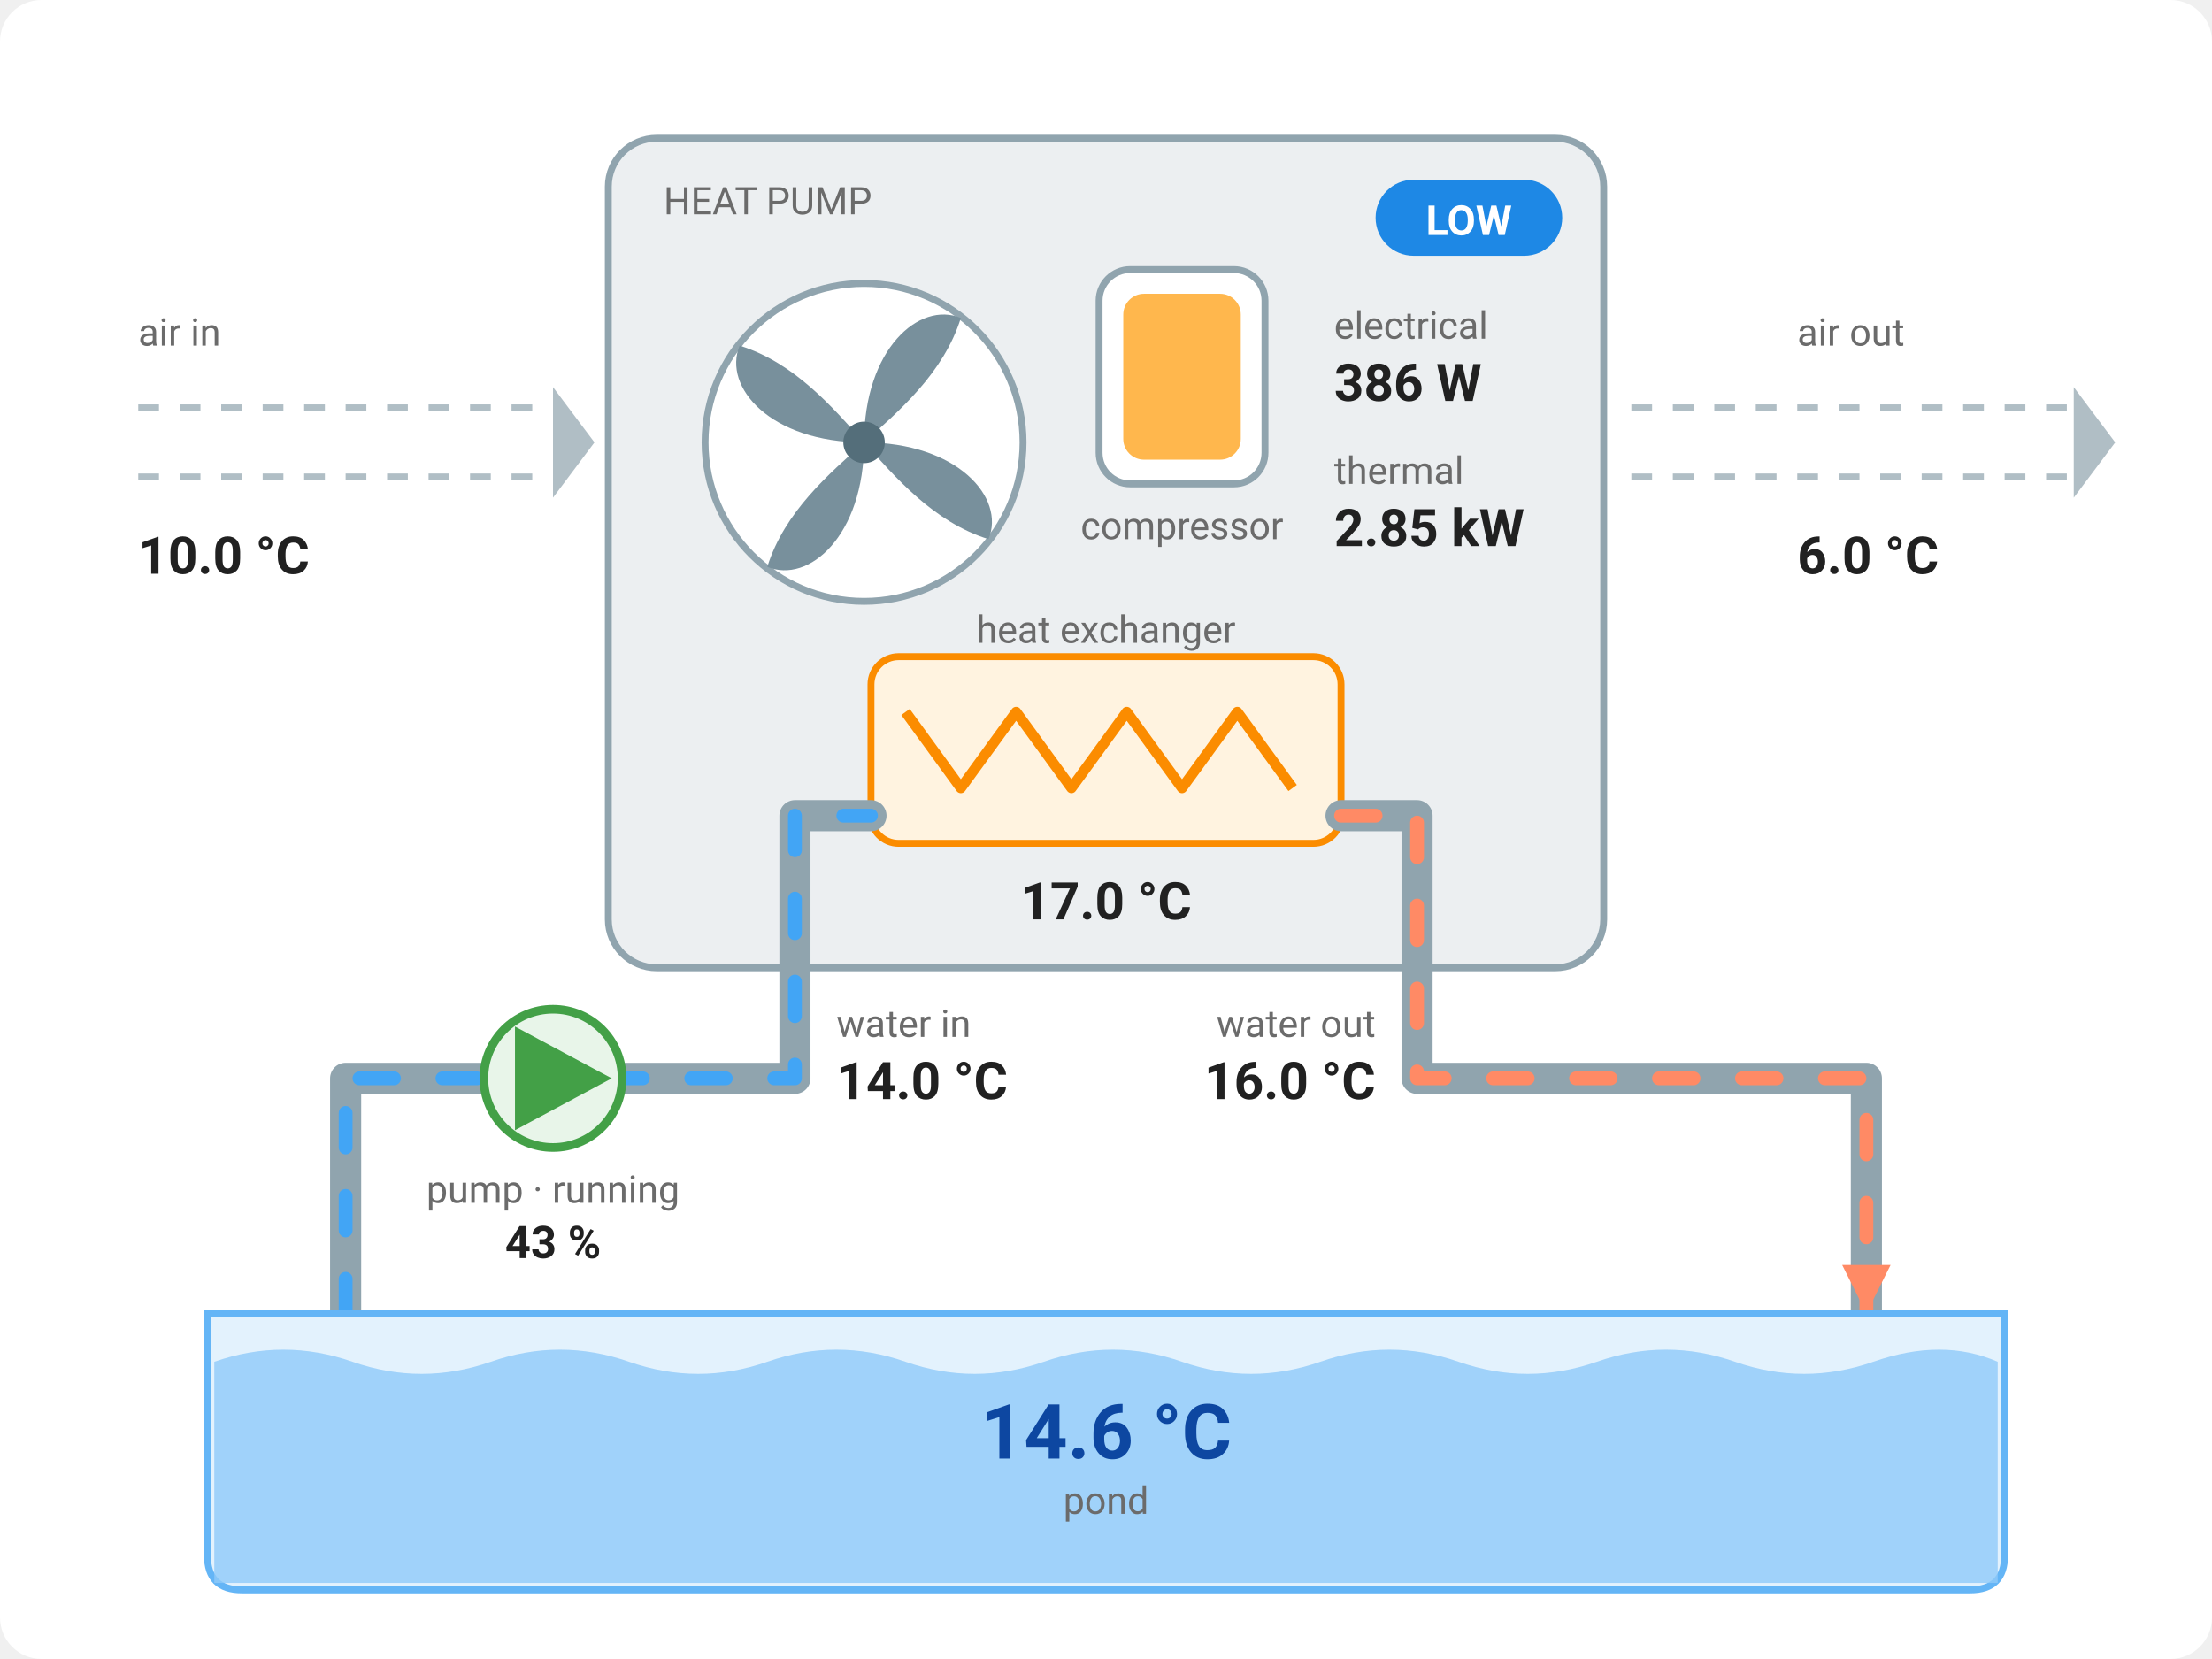
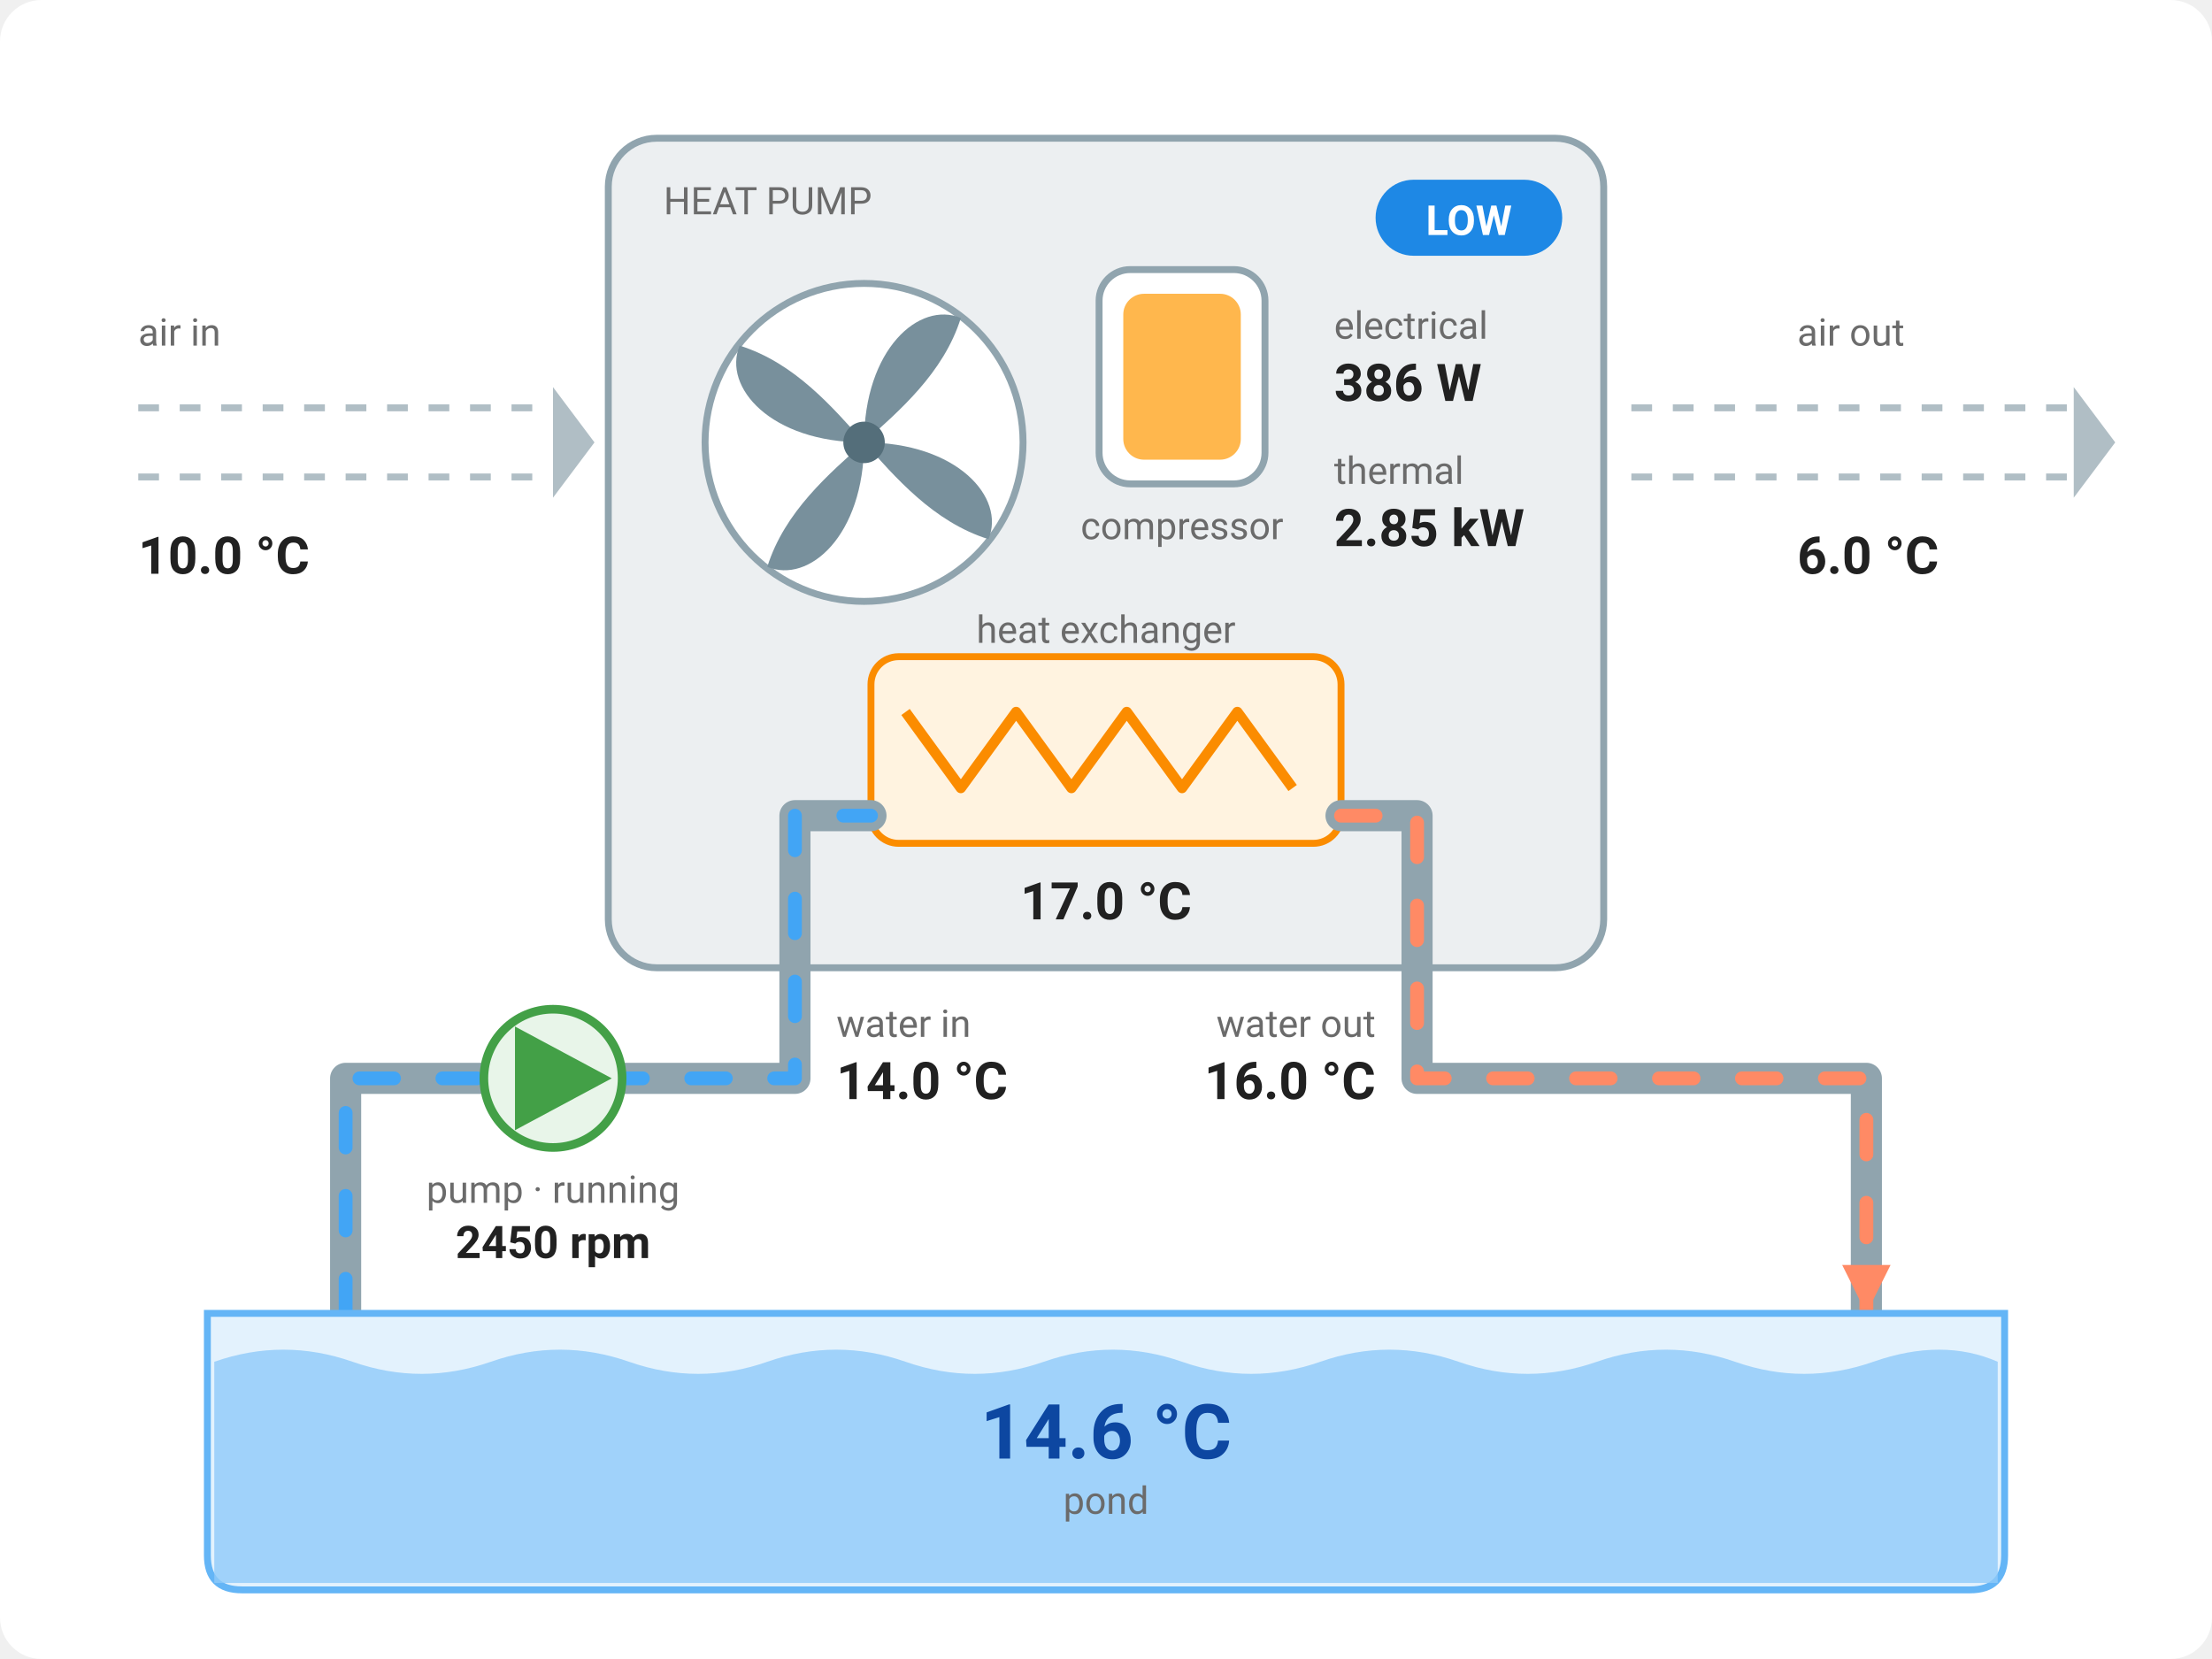
<svg xmlns="http://www.w3.org/2000/svg" viewBox="0 0 640 480" width="640" height="480" font-family="Roboto, 'Segoe UI', Helvetica, Arial, sans-serif">
  <style>
    .bg { fill: #ffffff; }
    .value { font-size: 15px; font-weight: 600; fill: #212121; }
    .label { font-size: 11px; fill: #6b6b6b; }
    .housing { fill: #eceff1; stroke: #90a4ae; stroke-width: 2; }
    .pipe { fill: none; stroke: #90a4ae; stroke-width: 9; stroke-linecap: round; stroke-linejoin: round; }
    .flow { fill: none; stroke-width: 4; stroke-linecap: round; stroke-linejoin: round; stroke-dasharray: 10 14; animation: flow 1.2s linear infinite; }
    .cold { stroke: #42a5f5; }
    .warm { stroke: #ff8a65; }
    .air { fill: none; stroke: #b0bec5; stroke-width: 2; stroke-dasharray: 6 6; animation: flow 1.6s linear infinite; }
    .fan { transform-origin: 250px 128px; animation: spin 0.9s linear infinite; }
    .comp { fill: #ffb74d; animation: glow 1.8s ease-in-out infinite; }
    .hx { fill: #fff3e0; stroke: #fb8c00; stroke-width: 2; }
    .coil { fill: none; stroke: #fb8c00; stroke-width: 3; stroke-linejoin: round; animation: glow 1.8s ease-in-out infinite; }
    .hxflow { fill: none; stroke-width: 3; stroke-dasharray: 8 10; animation: flow 1.2s linear infinite; }
    .pump-running .pumpbody { fill: #e8f5e9; stroke: #43a047; stroke-width: 2.5; }
    .pump-running .pumptri { fill: #43a047; }
    .pump-fault .pumpbody { fill: #ffebee; stroke: #e53935; stroke-width: 2.5; }
    .pump-fault .pumptri { fill: #e53935; }
    .pump-off .pumpbody { fill: #f5f5f5; stroke: #9e9e9e; stroke-width: 2.5; }
    .pump-off .pumptri { fill: #9e9e9e; }
    .badge { fill: #1e88e5; }
    @keyframes flow { to { stroke-dashoffset: -48; } }
    @keyframes spin { to { transform: rotate(360deg); } }
    @keyframes glow { 0%,100% { opacity: .55; } 50% { opacity: 1; } }
    @media (prefers-reduced-motion: reduce) { .flow, .air, .fan, .comp, .coil, .hxflow { animation: none; } }
  </style>
  <rect class="bg" width="640" height="480" rx="12" />
  <path class="air" d="M40 118 H160" />
  <path class="air" d="M40 138 H160" />
  <polygon points="160,112 172,128 160,144" fill="#b0bec5" />
  <text x="40" y="100" class="label">air in</text>
  <text x="40" y="166" class="value">10.0 °C</text>
  <path class="air" d="M472 118 H600" />
  <path class="air" d="M472 138 H600" />
  <polygon points="600,112 612,128 600,144" fill="#b0bec5" />
  <text x="520" y="100" class="label">air out</text>
  <text x="520" y="166" class="value">6.0 °C</text>
  <rect class="housing" x="176" y="40" width="288" height="240" rx="14" />
  <text x="192" y="62" class="label">HEAT PUMP</text>
  <circle cx="250" cy="128" r="46" fill="#ffffff" stroke="#90a4ae" stroke-width="2" />
  <g class="fan">
    <path d="M250 128 C250 101 266 87 278 92 C273 108 260 119 250 128 Z" fill="#78909c" />
    <path d="M250 128 C277 128 291 144 286 156 C270 151 259 138 250 128 Z" fill="#78909c" />
    <path d="M250 128 C250 155 234 169 222 164 C227 148 240 137 250 128 Z" fill="#78909c" />
    <path d="M250 128 C223 128 209 112 214 100 C230 105 241 118 250 128 Z" fill="#78909c" />
    <circle cx="250" cy="128" r="6" fill="#546e7a" />
  </g>
  <rect x="318" y="78" width="48" height="62" rx="9" fill="#ffffff" stroke="#90a4ae" stroke-width="2" />
  <rect class="comp" x="325" y="85" width="34" height="48" rx="6" />
  <text x="342" y="156" class="label" text-anchor="middle">compressor</text>
  <rect class="badge" x="398" y="52" width="54" height="22" rx="11" />
  <text x="425" y="68" font-size="12" font-weight="700" fill="#ffffff" text-anchor="middle">LOW</text>
  <text x="386" y="98" class="label">electrical</text>
  <text x="386" y="116" class="value">386 W</text>
  <text x="386" y="140" class="label">thermal</text>
  <text x="386" y="158" class="value">2.85 kW</text>
  <rect class="hx" x="252" y="190" width="136" height="54" rx="8" />
  <polyline class="coil" points="262,206 278,228 294,206 310,228 326,206 342,228 358,206 374,228" />
  <path class="hxflow cold" d="M230 236 H252" />
  <path class="hxflow warm" d="M388 236 H410" />
  <text x="320" y="186" class="label" text-anchor="middle">heat exchanger</text>
  <text x="320" y="266" class="value" text-anchor="middle">17.0 °C</text>
  <path class="pipe" d="M100 380 V312 H230 V236 H252" />
  <path class="flow cold" d="M100 380 V312 H230 V236 H252" />
  <path class="pipe" d="M388 236 H410 V312 H540 V380" />
  <path class="flow warm" d="M388 236 H410 V312 H540 V380" />
  <polygon points="533,366 547,366 540,380" fill="#ff8a65" />
  <text x="242" y="300" class="label">water in</text>
  <text x="242" y="318" class="value">14.0 °C</text>
  <text x="398" y="300" class="label" text-anchor="end">water out</text>
  <text x="398" y="318" class="value" text-anchor="end">16.0 °C</text>
  <g class="pump-running" transform="translate(160 312)">
    <circle class="pumpbody" r="20" />
    <polygon class="pumptri" points="-11,-15 -11,15 17,0" />
  </g>
  <text x="160" y="348" class="label" text-anchor="middle">pump · running</text>
-   <text x="160" y="364" font-size="13" font-weight="600" fill="#212121" text-anchor="middle">43 %</text>
+   <text x="160" y="364" font-size="13" font-weight="600" fill="#212121" text-anchor="middle">2450 rpm</text>
  <path d="M60 380 H580 V450 Q580 460 570 460 H70 Q60 460 60 450 Z" fill="#e3f2fd" stroke="#64b5f6" stroke-width="2" />
  <path d="M62 394 q20 -7 40 0 t40 0 t40 0 t40 0 t40 0 t40 0 t40 0 t40 0 t40 0 t40 0 t40 0 t40 0 t36 0 V458 H62 Z" fill="#90caf9" opacity=".8" />
  <text x="320" y="438" class="label" text-anchor="middle">pond</text>
  <text x="320" y="422" font-size="22" font-weight="700" fill="#0d47a1" text-anchor="middle">14.6 °C</text>
</svg>
